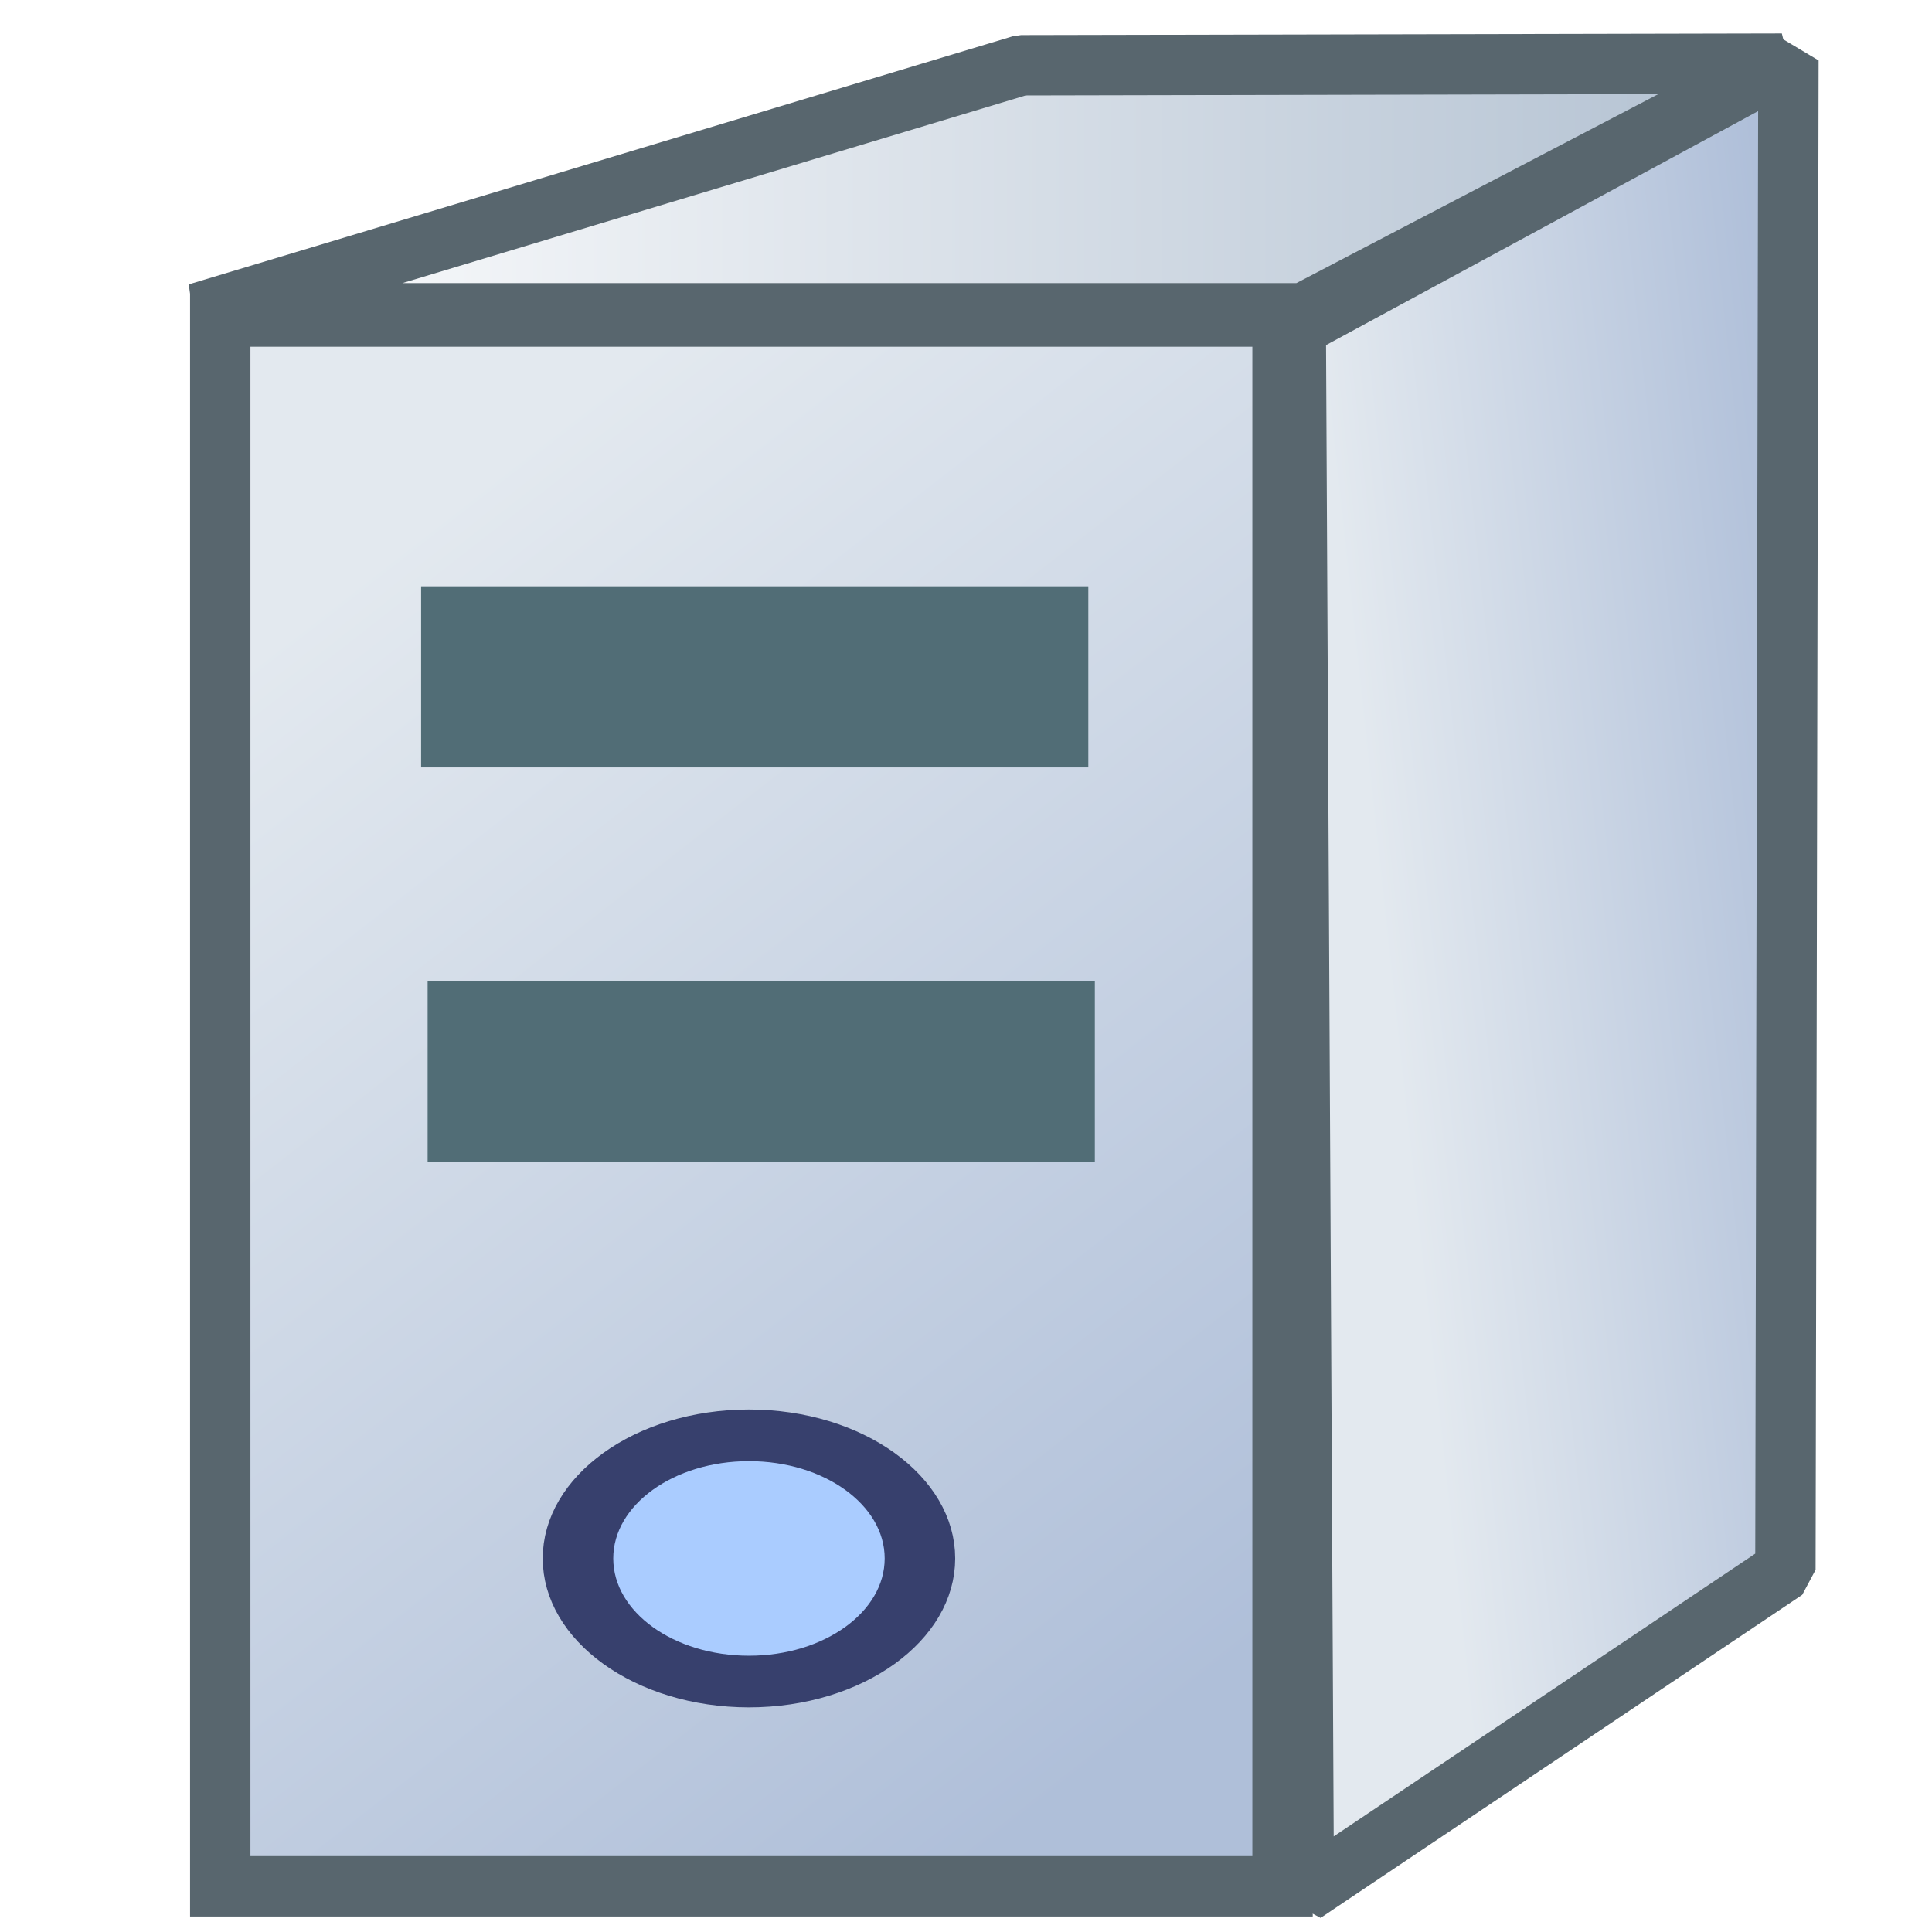
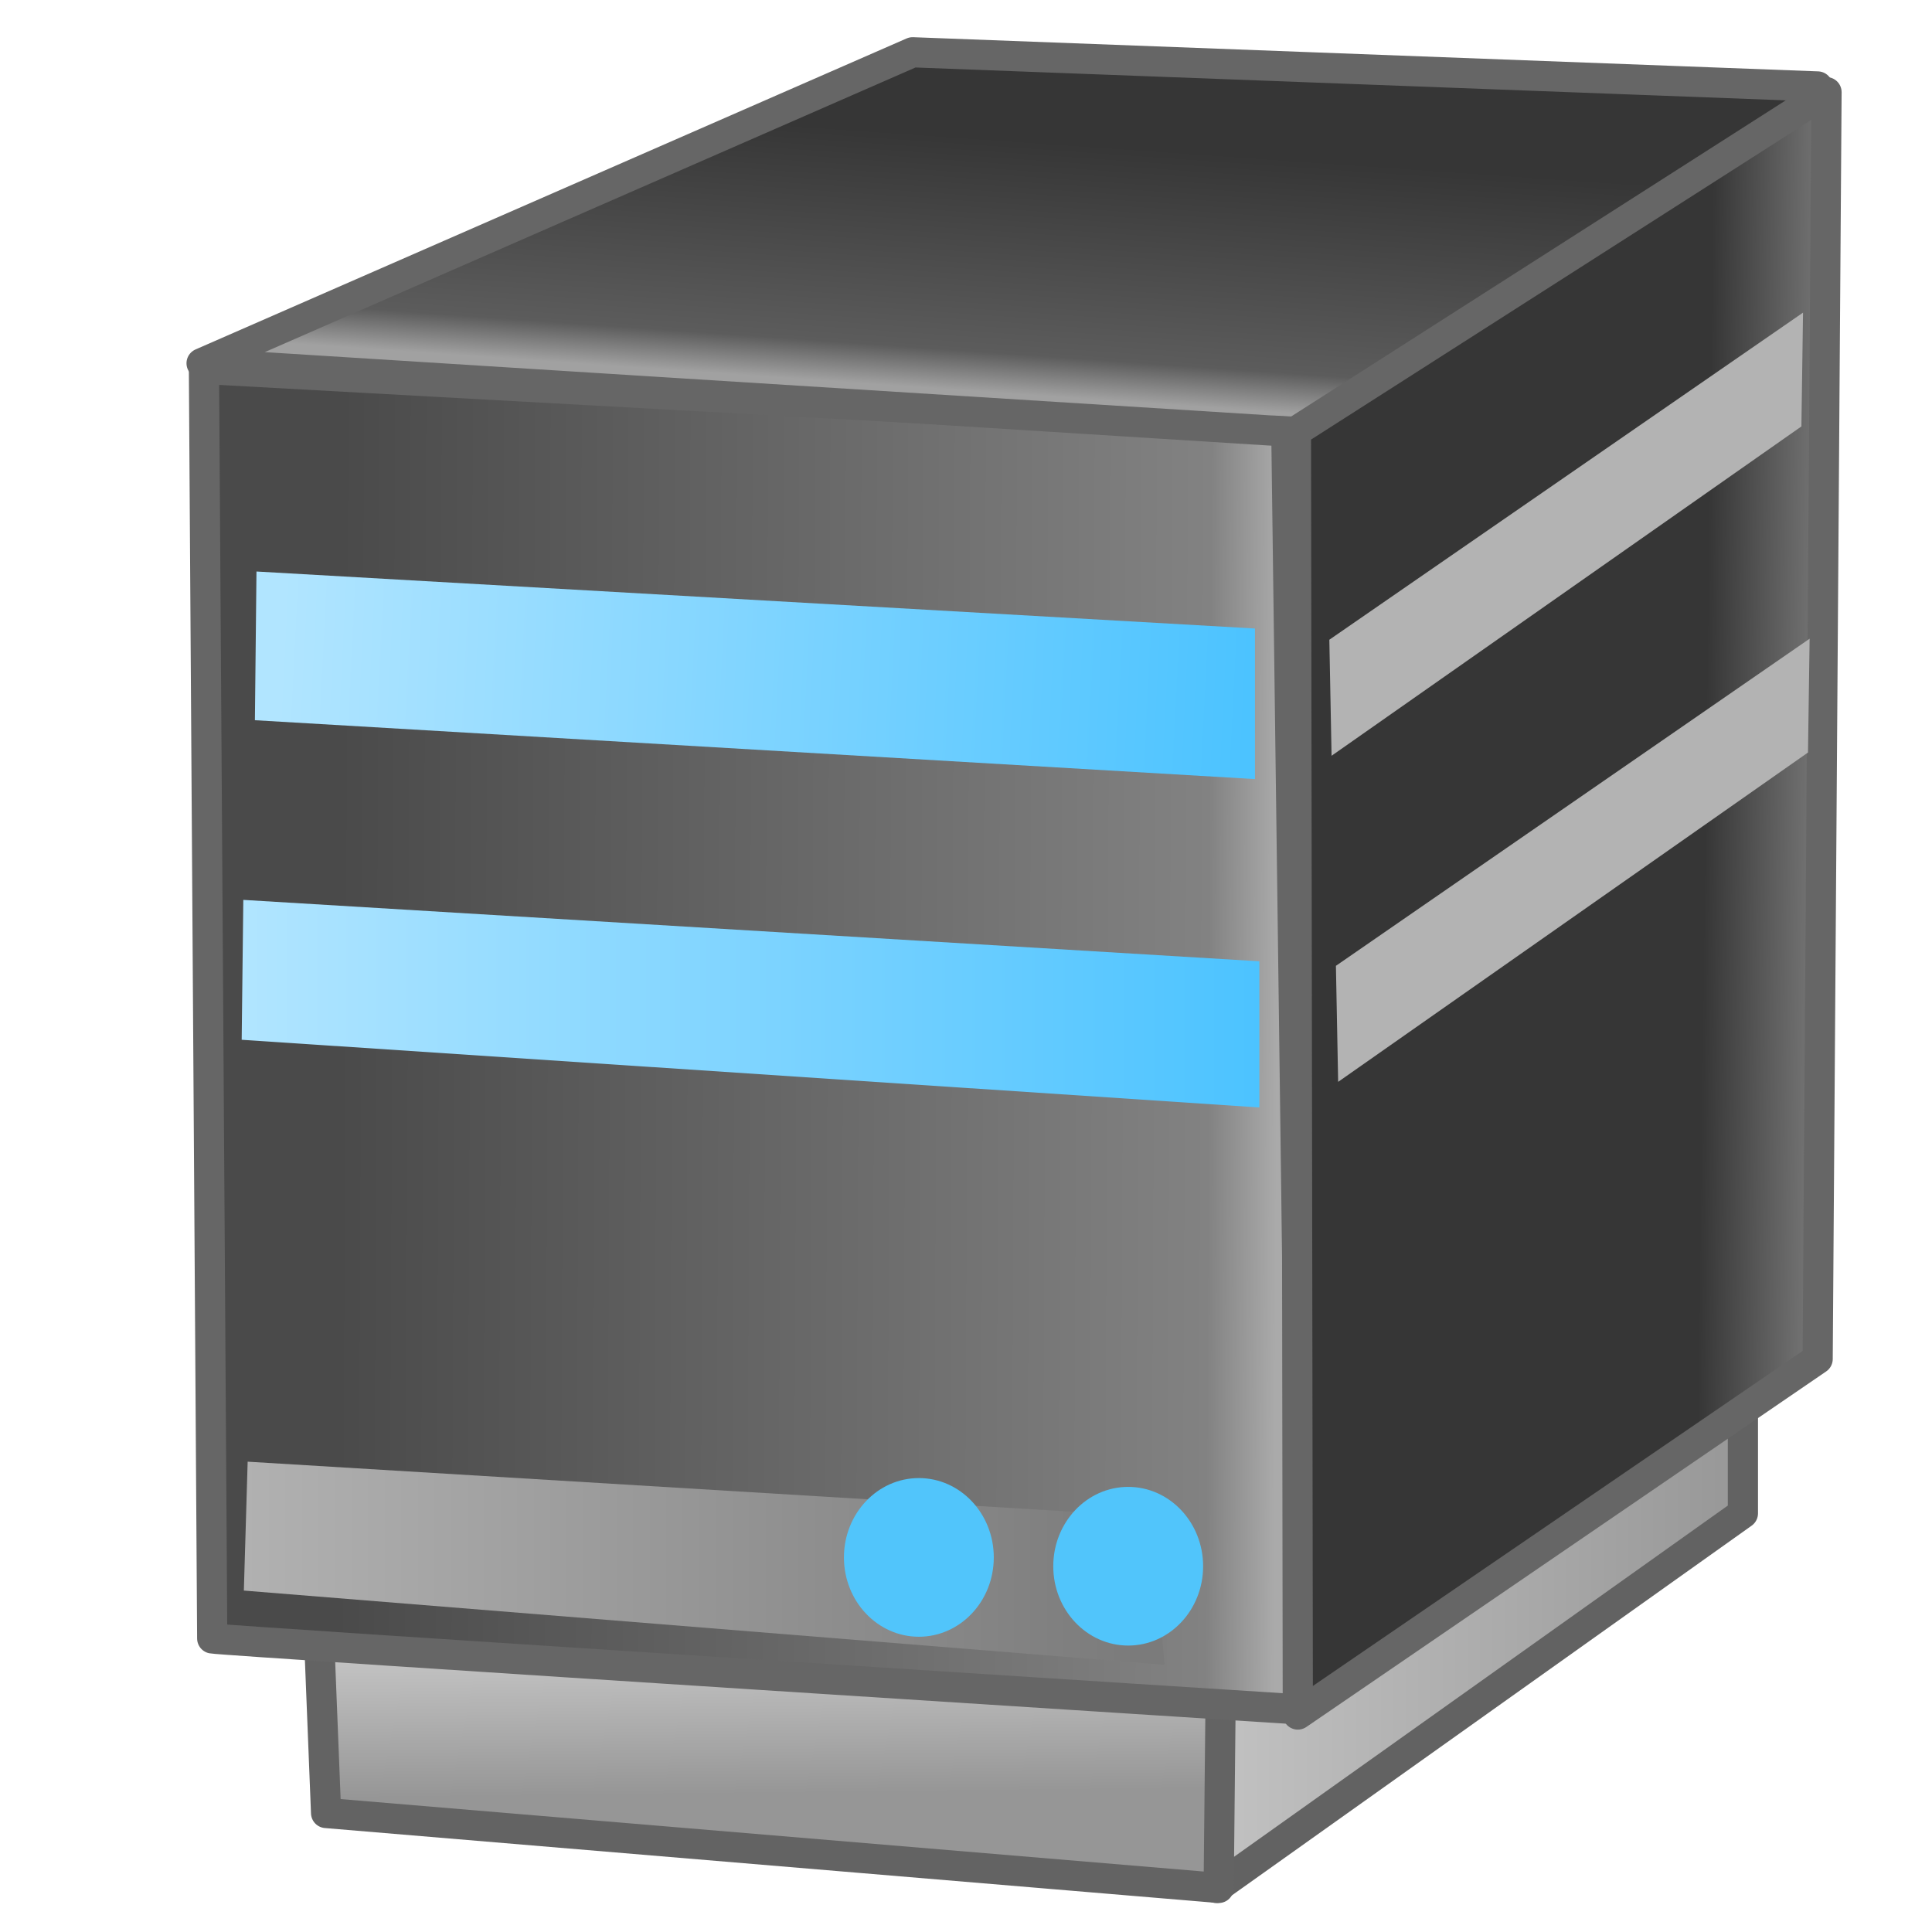
<svg xmlns="http://www.w3.org/2000/svg" xmlns:xlink="http://www.w3.org/1999/xlink" width="32" height="32" id="svg2" version="1.1" style="display:inline">
  <defs id="defs4">
-     <linearGradient id="linearGradient3964">
-       <stop id="stop3966" offset="0" style="stop-color:#ffffff;stop-opacity:1;" />
-       <stop id="stop3968" offset="1" style="stop-color:#b0bfd0;stop-opacity:1" />
-     </linearGradient>
-     <linearGradient id="linearGradient3958">
-       <stop id="stop3960" offset="0" style="stop-color:#ffffff;stop-opacity:1;" />
-       <stop id="stop3962" offset="1" style="stop-color:#e3e4e6;stop-opacity:1;" />
-     </linearGradient>
-     <linearGradient id="linearGradient3911">
-       <stop style="stop-color:#d2dbe5;stop-opacity:1;" offset="0" id="stop3914" />
-       <stop style="stop-color:#677f9b;stop-opacity:1" offset="1" id="stop3916" />
-     </linearGradient>
-     <linearGradient id="linearGradient3890">
-       <stop id="stop3893" offset="0" style="stop-color:#e3e9ef;stop-opacity:1;" />
-       <stop id="stop3895" offset="1" style="stop-color:#afbfd9;stop-opacity:1;" />
-     </linearGradient>
-     <linearGradient id="linearGradient3869">
-       <stop style="stop-color:#006699;stop-opacity:1" offset="0" id="stop3871" />
-       <stop style="stop-color:#0088aa;stop-opacity:1" offset="1" id="stop3873" />
-     </linearGradient>
-     <linearGradient id="linearGradient3095">
-       <stop id="stop3097" offset="0" style="stop-color:#b1e5ff;stop-opacity:1;" />
-       <stop id="stop3099" offset="1" style="stop-color:#0088aa;stop-opacity:1" />
-     </linearGradient>
    <linearGradient id="linearGradient3928">
      <stop style="stop-color:#b1b1b1;stop-opacity:1;" offset="0" id="stop3930" />
      <stop style="stop-color:#7b7b7b;stop-opacity:1;" offset="1" id="stop3932" />
    </linearGradient>
    <linearGradient id="linearGradient3886">
-       <stop style="stop-color:#cdcdcd;stop-opacity:1;" offset="0" id="stop3897" />
-       <stop id="stop3892" offset="1" style="stop-color:#496d98;stop-opacity:1;" />
+       <stop id="stop3888" offset="0" style="stop-color:#a1a1a1;stop-opacity:1;" />
+       <stop id="stop3892" offset="1" style="stop-color:#363636;stop-opacity:1;" />
    </linearGradient>
    <linearGradient id="linearGradient3878">
-       <stop id="stop3880" offset="0" style="stop-color:#ffffff;stop-opacity:1;" />
-       <stop id="stop3884" offset="1" style="stop-color:#cecece;stop-opacity:1;" />
+       <stop id="stop3880" offset="0" style="stop-color:#a1a1a1;stop-opacity:1;" />
+       <stop style="stop-color:#5c5c5c;stop-opacity:1;" offset="0.157" id="stop3882" />
+       <stop id="stop3884" offset="1" style="stop-color:#363636;stop-opacity:1;" />
    </linearGradient>
    <linearGradient id="linearGradient3870">
-       <stop id="stop3872" offset="1" style="stop-color:#a2a2aa;stop-opacity:1;" />
-       <stop id="stop3876" offset="1" style="stop-color:#898d9d;stop-opacity:1;" />
+       <stop id="stop3872" offset="0" style="stop-color:#4a4a4a;stop-opacity:1;" />
+       <stop style="stop-color:#828282;stop-opacity:1;" offset="0.927" id="stop3874" />
+       <stop id="stop3876" offset="1" style="stop-color:#aaaaaa;stop-opacity:1;" />
    </linearGradient>
    <linearGradient id="linearGradient3852">
      <stop style="stop-color:#b1e5ff;stop-opacity:1;" offset="0" id="stop3854" />
      <stop style="stop-color:#4cc3ff;stop-opacity:1;" offset="1" id="stop3856" />
    </linearGradient>
    <linearGradient id="linearGradient3697">
      <stop style="stop-color:#0055d4;stop-opacity:1;" offset="0" id="stop3699" />
      <stop style="stop-color:#3c6fbd;stop-opacity:1;" offset="1" id="stop3701" />
    </linearGradient>
    <linearGradient id="linearGradient3689">
      <stop style="stop-color:#0066ff;stop-opacity:1;" offset="0" id="stop3691" />
      <stop style="stop-color:#3f84eb;stop-opacity:1;" offset="1" id="stop3693" />
    </linearGradient>
    <linearGradient id="linearGradient3925">
      <stop style="stop-color:#0044aa;stop-opacity:1;" offset="0" id="stop3927" />
      <stop style="stop-color:#0055d3;stop-opacity:1;" offset="1" id="stop3929" />
    </linearGradient>
    <linearGradient id="linearGradient3917">
      <stop style="stop-color:#0055d4;stop-opacity:1;" offset="0" id="stop3919" />
      <stop style="stop-color:#1975ff;stop-opacity:1;" offset="1" id="stop3921" />
    </linearGradient>
    <linearGradient id="linearGradient3909">
      <stop style="stop-color:#2a7fff;stop-opacity:1;" offset="0" id="stop3911" />
      <stop style="stop-color:#63a1ff;stop-opacity:1;" offset="1" id="stop3913" />
    </linearGradient>
    <linearGradient id="linearGradient3678">
      <stop style="stop-color:#e3e9ef;stop-opacity:1;" offset="0" id="stop3680" />
      <stop style="stop-color:#d9e3f2;stop-opacity:1;" offset="1" id="stop3682" />
    </linearGradient>
    <linearGradient id="linearGradient3648">
      <stop style="stop-color:#acc6d2;stop-opacity:1;" offset="0" id="stop3650" />
      <stop style="stop-color:#498ca2;stop-opacity:1;" offset="1" id="stop3652" />
    </linearGradient>
    <linearGradient id="linearGradient3716">
      <stop style="stop-color:#a5a5a5;stop-opacity:1;" offset="0" id="stop3718" />
      <stop style="stop-color:#bbbbbb;stop-opacity:1;" offset="1" id="stop3720" />
    </linearGradient>
    <linearGradient id="linearGradient3708">
      <stop style="stop-color:#838383;stop-opacity:1;" offset="0" id="stop3710" />
      <stop style="stop-color:#b3b3b3;stop-opacity:1;" offset="1" id="stop3712" />
    </linearGradient>
    <linearGradient id="linearGradient3700">
-       <stop style="stop-color:#e4e4e4;stop-opacity:1;" offset="0" id="stop3702" />
-       <stop style="stop-color:#f4f4f4;stop-opacity:1;" offset="1" id="stop3704" />
+       <stop style="stop-color:#c3c3c3;stop-opacity:1;" offset="0" id="stop3702" />
+       <stop style="stop-color:#969696;stop-opacity:1;" offset="1" id="stop3704" />
    </linearGradient>
    <linearGradient id="linearGradient3749">
      <stop style="stop-color:#2f3d85;stop-opacity:1;" offset="0" id="stop3751" />
      <stop style="stop-color:#2f3d85;stop-opacity:0;" offset="1" id="stop3753" />
    </linearGradient>
    <linearGradient id="linearGradient3741">
      <stop style="stop-color:#2f3d85;stop-opacity:1;" offset="0" id="stop3743" />
      <stop style="stop-color:#2f3d85;stop-opacity:0;" offset="1" id="stop3745" />
    </linearGradient>
    <linearGradient id="linearGradient3733">
      <stop style="stop-color:#2f528a;stop-opacity:1" offset="0" id="stop3735" />
      <stop style="stop-color:#3f5e91;stop-opacity:0;" offset="1" id="stop3737" />
    </linearGradient>
    <linearGradient id="linearGradient3622-8">
      <stop style="stop-color:#ffffff;stop-opacity:1" offset="0" id="stop3624-3" />
      <stop style="stop-color:#e9f0fa;stop-opacity:1" offset="1" id="stop3626-2" />
    </linearGradient>
    <linearGradient y2="29.323" x2="13.27" y1="2.201" x1="29.382" gradientTransform="matrix(1.00339,0,0,1.006795,-0.04875293,31.92457)" gradientUnits="userSpaceOnUse" id="linearGradient4163" xlink:href="#linearGradient3622-8" />
    <linearGradient id="linearGradient3622-95">
      <stop style="stop-color:#c6cee3;stop-opacity:1;" offset="0" id="stop3624-5" />
      <stop style="stop-color:#eaeef9;stop-opacity:0;" offset="1" id="stop3626-7" />
    </linearGradient>
    <linearGradient xlink:href="#linearGradient3733" id="linearGradient2886" gradientUnits="userSpaceOnUse" x1="78.128" y1="102.627" x2="110.164" y2="102.627" gradientTransform="translate(-26.68746,-0.0778789)" />
    <linearGradient xlink:href="#linearGradient3749" id="linearGradient2892" gradientUnits="userSpaceOnUse" x1="88.326" y1="84.508" x2="119.719" y2="63.179" />
    <linearGradient xlink:href="#linearGradient3741" id="linearGradient2894" gradientUnits="userSpaceOnUse" x1="98.524" y1="99.793" x2="127.86" y2="99.793" />
    <linearGradient xlink:href="#linearGradient3700" id="linearGradient3706" x1="22.978" y1="16.534" x2="29.823" y2="16.275" gradientUnits="userSpaceOnUse" gradientTransform="matrix(0.7675676,0,0,1,5.155732,30.40896)" />
    <linearGradient xlink:href="#linearGradient3708" id="linearGradient3714" x1="12.987" y1="40.467" x2="29.934" y2="40.467" gradientUnits="userSpaceOnUse" gradientTransform="matrix(0.9235808,0,0,1,1.6955,-1.591041)" />
    <linearGradient xlink:href="#linearGradient3716" id="linearGradient3722" x1="12.987" y1="51.05" x2="23.126" y2="51.05" gradientUnits="userSpaceOnUse" gradientTransform="matrix(0.9124088,0,0,1,1.840594,-1.591041)" />
    <radialGradient xlink:href="#linearGradient3648" id="radialGradient3656" cx="15.795" cy="23.041" fx="15.795" fy="23.041" r="1.536" gradientUnits="userSpaceOnUse" />
    <linearGradient xlink:href="#linearGradient3678" id="linearGradient3684" x1="0.871" y1="-3.09" x2="28.755" y2="-5.236" gradientUnits="userSpaceOnUse" gradientTransform="matrix(1,0,0,1.076614,0,0.03111428)" />
    <linearGradient xlink:href="#linearGradient3909" id="linearGradient3915" x1="2.108" y1="7.628" x2="8.558" y2="7.628" gradientUnits="userSpaceOnUse" gradientTransform="translate(-1.919181,0.1750657)" />
    <radialGradient xlink:href="#linearGradient3648-8" id="radialGradient3656-4" cx="15.795" cy="23.041" fx="15.795" fy="23.041" r="1.536" gradientUnits="userSpaceOnUse" />
    <linearGradient id="linearGradient3648-8">
      <stop style="stop-color:#acc6d2;stop-opacity:1;" offset="0" id="stop3650-8" />
      <stop style="stop-color:#498ca2;stop-opacity:1;" offset="1" id="stop3652-2" />
    </linearGradient>
-     <linearGradient xlink:href="#linearGradient3911" id="linearGradient3706-4" x1="19.536" y1="19.736" x2="42.879" y2="19.579" gradientUnits="userSpaceOnUse" gradientTransform="matrix(0.7265546,0,0,1.36666,-24.7206,-7.887223)" />
+     <linearGradient xlink:href="#linearGradient3886" id="linearGradient3706-4" x1="32.714" y1="14.128" x2="29.691" y2="14.08" gradientUnits="userSpaceOnUse" gradientTransform="matrix(1.035293,0,0,1.329154,-2.477507,-6.919095)" />
    <linearGradient id="linearGradient3700-5">
      <stop style="stop-color:#e6e6e6;stop-opacity:1;" offset="0" id="stop3702-5" />
      <stop style="stop-color:#ffffff;stop-opacity:1;" offset="1" id="stop3704-1" />
    </linearGradient>
-     <linearGradient xlink:href="#linearGradient3964" id="linearGradient3714-7" x1="24.276" y1="32.98" x2="22.687" y2="40.126" gradientUnits="userSpaceOnUse" gradientTransform="matrix(1.198533,0,0,1.36666,-38.28116,-51.80283)" />
+     <linearGradient xlink:href="#linearGradient3878" id="linearGradient3714-7" x1="22.48" y1="42.033" x2="22.687" y2="38.871" gradientUnits="userSpaceOnUse" gradientTransform="matrix(1.245723,0,0,1.329154,-12.76261,-49.45203)" />
    <linearGradient id="linearGradient3708-1">
-       <stop style="stop-color:#d4d4d4;stop-opacity:1;" offset="0" id="stop3710-1" />
-       <stop style="stop-color:#ffffff;stop-opacity:1;" offset="1" id="stop3712-5" />
+       <stop style="stop-color:#c9c9c9;stop-opacity:1;" offset="0" id="stop3710-1" />
+       <stop style="stop-color:#f6f6f6;stop-opacity:1;" offset="1" id="stop3712-5" />
    </linearGradient>
    <linearGradient xlink:href="#linearGradient3716-7" id="linearGradient3722-2" x1="12.987" y1="51.05" x2="23.126" y2="51.05" gradientUnits="userSpaceOnUse" gradientTransform="matrix(0.9124088,0,0,1,1.840594,-1.591041)" />
    <linearGradient id="linearGradient3716-7">
      <stop style="stop-color:#a1a1a1;stop-opacity:1;" offset="0" id="stop3718-6" />
      <stop id="stop3860" offset="0.5" style="stop-color:#5c5c5c;stop-opacity:1;" />
      <stop style="stop-color:#363636;stop-opacity:1;" offset="1" id="stop3720-1" />
    </linearGradient>
+     <linearGradient y2="50.937" x2="23.073" y1="50.906" x1="14.301" gradientTransform="matrix(1.773914,0,0,1.329154,-19.77978,-49.37557)" gradientUnits="userSpaceOnUse" id="linearGradient3965" xlink:href="#linearGradient3870" />
    <linearGradient xlink:href="#linearGradient3689" id="linearGradient3695" x1="0.992" y1="16.589" x2="7.442" y2="16.589" gradientUnits="userSpaceOnUse" gradientTransform="translate(-0.8029187,-0.07299261)" />
    <linearGradient xlink:href="#linearGradient3697" id="linearGradient3703" x1="0.992" y1="25.271" x2="7.504" y2="25.271" gradientUnits="userSpaceOnUse" gradientTransform="translate(-0.8029187,-0.07299261)" />
-     <linearGradient xlink:href="#linearGradient3958" id="linearGradient3905" x1="9.168" y1="6.901" x2="11.23" y2="29.164" gradientUnits="userSpaceOnUse" gradientTransform="matrix(0.8447149,0,0,1,-24.70895,-0.6934298)" />
-     <linearGradient xlink:href="#linearGradient3964" id="linearGradient3885" gradientUnits="userSpaceOnUse" gradientTransform="matrix(0.8742713,0,0,1.015079,-24.31441,14.68759)" x1="10.066" y1="4.197" x2="25.066" y2="29.197" />
-     <linearGradient xlink:href="#linearGradient3964" id="linearGradient3887" gradientUnits="userSpaceOnUse" gradientTransform="matrix(0.8742713,0,0,1.015079,-24.31441,14.68759)" x1="10.066" y1="4.197" x2="25.066" y2="29.197" />
-     <linearGradient xlink:href="#linearGradient3964" id="linearGradient3891" gradientUnits="userSpaceOnUse" gradientTransform="matrix(0.8742713,0,0,1.015079,33.14013,2.092552)" x1="10.066" y1="4.197" x2="25.066" y2="29.197" />
-     <linearGradient xlink:href="#linearGradient3964" id="linearGradient3893" gradientUnits="userSpaceOnUse" gradientTransform="matrix(0.8742713,0,0,1.015079,34.39633,7.018172)" x1="10.066" y1="4.197" x2="25.066" y2="29.197" />
-     <linearGradient xlink:href="#linearGradient3890" id="linearGradient3927" x1="5.301" y1="8.355" x2="19.233" y2="27.699" gradientUnits="userSpaceOnUse" gradientTransform="matrix(0.9260597,0,0,1,0.8702204,1.242766)" />
-     <linearGradient xlink:href="#linearGradient3890" id="linearGradient3935" x1="22.907" y1="15.5" x2="30.392" y2="14.69" gradientUnits="userSpaceOnUse" />
-     <linearGradient xlink:href="#linearGradient3964" id="linearGradient3943" x1="3.473" y1="2.5" x2="30.856" y2="2.5" gradientUnits="userSpaceOnUse" gradientTransform="translate(-0.7024328,1.188732)" />
+     <linearGradient xlink:href="#linearGradient3852" id="linearGradient3858" x1="4.368" y1="11.002" x2="20.676" y2="11.842" gradientUnits="userSpaceOnUse" gradientTransform="matrix(0.9826786,0,0,1,0.3241733,0.2189778)" />
+     <linearGradient xlink:href="#linearGradient3852" id="linearGradient3868" x1="4.003" y1="16.624" x2="20.859" y2="16.624" gradientUnits="userSpaceOnUse" />
+     <linearGradient xlink:href="#linearGradient3700" id="linearGradient3900" x1="11.794" y1="27.42" x2="11.819" y2="29.719" gradientUnits="userSpaceOnUse" />
+     <linearGradient xlink:href="#linearGradient3928" id="linearGradient3934" x1="4.039" y1="26.13" x2="18.815" y2="26.13" gradientUnits="userSpaceOnUse" gradientTransform="matrix(1.00247,0,0,1,-0.00997671,0)" />
+     <linearGradient xlink:href="#linearGradient3700" id="linearGradient3875" x1="19.896" y1="27.037" x2="29.119" y2="27.037" gradientUnits="userSpaceOnUse" />
+     <linearGradient xlink:href="#linearGradient3685-4" id="linearGradient3763" gradientUnits="userSpaceOnUse" gradientTransform="matrix(0.5305098,0,0,0.5306006,1.294703,0.2254813)" x1="12" y1="28" x2="7" y2="23" />
+     <linearGradient id="linearGradient3685-4">
+       <stop id="stop3687-6" offset="0" style="stop-color:#c78e5b;stop-opacity:1;" />
+       <stop id="stop3689-9" offset="1" style="stop-color:#cf7d3e;stop-opacity:1;" />
+     </linearGradient>
+     <linearGradient xlink:href="#linearGradient3675-2" id="linearGradient3765" gradientUnits="userSpaceOnUse" gradientTransform="matrix(0.5305099,0,0,0.5306007,1.294703,0.3847634)" x1="-0.317" y1="24.092" x2="15.87" y2="24.092" />
+     <linearGradient id="linearGradient3675-2">
+       <stop id="stop3677-2" offset="0" style="stop-color:#e6bc10;stop-opacity:1;" />
+       <stop id="stop3679-4" offset="1" style="stop-color:#dbe683;stop-opacity:1;" />
+     </linearGradient>
+     <linearGradient y2="15.711" x2="24.332" y1="3.25" x1="8.332" gradientTransform="matrix(1.000176,0,0,1.000195,0.7449669,-0.7803769)" gradientUnits="userSpaceOnUse" id="linearGradient3914" xlink:href="#linearGradient3665-7" />
+     <linearGradient id="linearGradient3665-7">
+       <stop id="stop3667-7" offset="0" style="stop-color:#b7b7b7;stop-opacity:1;" />
+       <stop id="stop3669-5" offset="1" style="stop-color:#f1f1f1;stop-opacity:0.992;" />
+     </linearGradient>
+     <linearGradient y2="15.711" x2="24.332" y1="3.25" x1="8.332" gradientTransform="matrix(0.5305099,0,0,0.5306007,1.294703,0.3847634)" gradientUnits="userSpaceOnUse" id="linearGradient3360" xlink:href="#linearGradient3665-7" />
  </defs>
-   <g id="layer1" style="display:inline" />
  <g id="layer6" style="display:inline">
-     <path style="fill:url(#linearGradient3927);fill-opacity:1;stroke:#58666e;stroke-width:1;stroke-linecap:butt;stroke-linejoin:miter;stroke-miterlimit:4;stroke-opacity:1;stroke-dasharray:none" d="m 3.648,5.243 0,26 17.595,0 0,-12.697 0,-13.303 z" id="path3895" />
-     <path id="path4063" d="m 6.975,11.211 11.051,0" style="fill:#87cdde;stroke:#516d76;stroke-width:3;stroke-linecap:butt;stroke-linejoin:miter;stroke-miterlimit:4;stroke-opacity:1;stroke-dasharray:none" />
-     <path style="fill:#aaccff;fill-opacity:1;fill-rule:evenodd;stroke:#37406d;stroke-width:0.784;stroke-linecap:round;stroke-linejoin:miter;stroke-miterlimit:4;stroke-opacity:1;stroke-dasharray:none;stroke-dashoffset:0" id="path3111" d="m 17.554,25.868 a 1.901,1.868 0 1 1 -3.802,0 1.901,1.868 0 1 1 3.802,0 z" transform="matrix(1.489651,0,0,1.091599,-10.91225,-2.424941)" />
-     <path style="fill:url(#linearGradient3943);fill-opacity:1;stroke:#58666e;stroke-width:1px;stroke-linecap:butt;stroke-linejoin:bevel;stroke-opacity:1" d="M 3.27,5.189 16.914,1.081 29.514,1.054 21.595,5.189 z" id="path3897" />
-     <path style="fill:url(#linearGradient3935);fill-opacity:1;stroke:#58666e;stroke-width:1px;stroke-linecap:butt;stroke-linejoin:bevel;stroke-opacity:1" d="M 21.462,5.419 21.595,31.351 29.572,26 29.622,1 z" id="path3919" />
-     <path style="fill:#87cdde;stroke:#516d76;stroke-width:3;stroke-linecap:butt;stroke-linejoin:miter;stroke-miterlimit:4;stroke-opacity:1;stroke-dasharray:none" d="m 7.083,17.749 11.051,0" id="path3971" />
+     <path style="fill:url(#linearGradient3875);fill-opacity:1;stroke:#626262;stroke-width:0.5;stroke-linecap:butt;stroke-linejoin:round;stroke-miterlimit:4;stroke-opacity:1;stroke-dasharray:none" d="m 20.146,31.27 0.036,-2.956 8.686,-5.511 -6e-6,2.263 z" id="path3850" />
+     <path style="fill:url(#linearGradient3900);fill-opacity:1;stroke:#636363;stroke-width:0.5;stroke-linecap:butt;stroke-linejoin:round;stroke-miterlimit:4;stroke-opacity:1;stroke-dasharray:none" d="M 5.253,26.307 5.401,30.029 20.185,31.27 20.219,27.949 z" id="path3846" />
+     <path style="fill:url(#linearGradient3965);fill-opacity:1;fill-rule:evenodd;stroke:#666666;stroke-width:0.5;stroke-linejoin:round;stroke-miterlimit:4;stroke-opacity:1;stroke-dasharray:none;display:inline" d="m 3.378,6.111 c -0.17,-0.009 17.927,0.987 17.927,0.987 L 21.584,28.317 c 0,0 -17.877,-1.14 -18.069,-1.179 z" id="rect2870-42" />
+     <path style="fill:url(#linearGradient3714-7);fill-opacity:1;fill-rule:evenodd;stroke:#666666;stroke-width:0.5;stroke-linejoin:round;stroke-miterlimit:4;stroke-opacity:1;stroke-dasharray:none;display:inline" d="m 15.116,0.866 14.99,0.566 -5.025,6.527 c 0,0 -1.733,-0.741 -4.066,-0.83 L 3.339,6.017 z" id="rect2870-4-3" />
+     <path style="fill:url(#linearGradient3706-4);fill-opacity:1;fill-rule:evenodd;stroke:#666666;stroke-width:0.5;stroke-linejoin:round;stroke-miterlimit:4;stroke-opacity:1;stroke-dasharray:none;display:inline" d="m 21.465,7.144 8.788,-5.617 -0.147,20.982 -8.61,5.889 z" id="rect3690-2" />
+     <path style="fill:url(#linearGradient3858);fill-opacity:1;stroke:none;display:inline" d="m 4.248,9.466 16.538,0.944 -4e-6,2.494 -16.564,-0.975 z" id="path3726-1" />
+     <path style="fill:#b3b3b3;fill-opacity:1;stroke:none;display:inline" d="m 22.055,12.518 7.782,-5.455 0.027,-1.885 -7.846,5.418 z" id="path3836" />
+     <path id="path3840" d="m 4.03,14.905 16.829,1.017 -4e-6,2.421 -16.856,-1.121 z" style="fill:url(#linearGradient3868);fill-opacity:1;stroke:none;display:inline" />
+     <path id="path3924" d="m 4.102,24.21 14.968,0.908 0.219,2.457 -15.25,-1.23 z" style="fill:url(#linearGradient3934);fill-opacity:1;stroke:none;display:inline" />
+     <path style="fill:#51c5fb;fill-opacity:1;fill-rule:evenodd;stroke:none" id="path3902" d="m 17.774,26.854 a 0.839,0.912 0 1 1 -1.679,0 0.839,0.912 0 1 1 1.679,0 z" transform="matrix(1.478261,0,0,1.44,-6.347183,-12.72818)" />
+     <path transform="matrix(1.478261,0,0,1.44,-9.814331,-12.87416)" d="m 17.774,26.854 a 0.839,0.912 0 1 1 -1.679,0 0.839,0.912 0 1 1 1.679,0 z" id="path3922" style="fill:#51c5fb;fill-opacity:1;fill-rule:evenodd;stroke:none" />
+     <path id="path3099" d="m 22.164,17.919 7.782,-5.455 0.027,-1.885 -7.846,5.418 z" style="fill:#b3b3b3;fill-opacity:1;stroke:none;display:inline" />
  </g>
+   <g id="layer2" style="display:inline" />
</svg>
